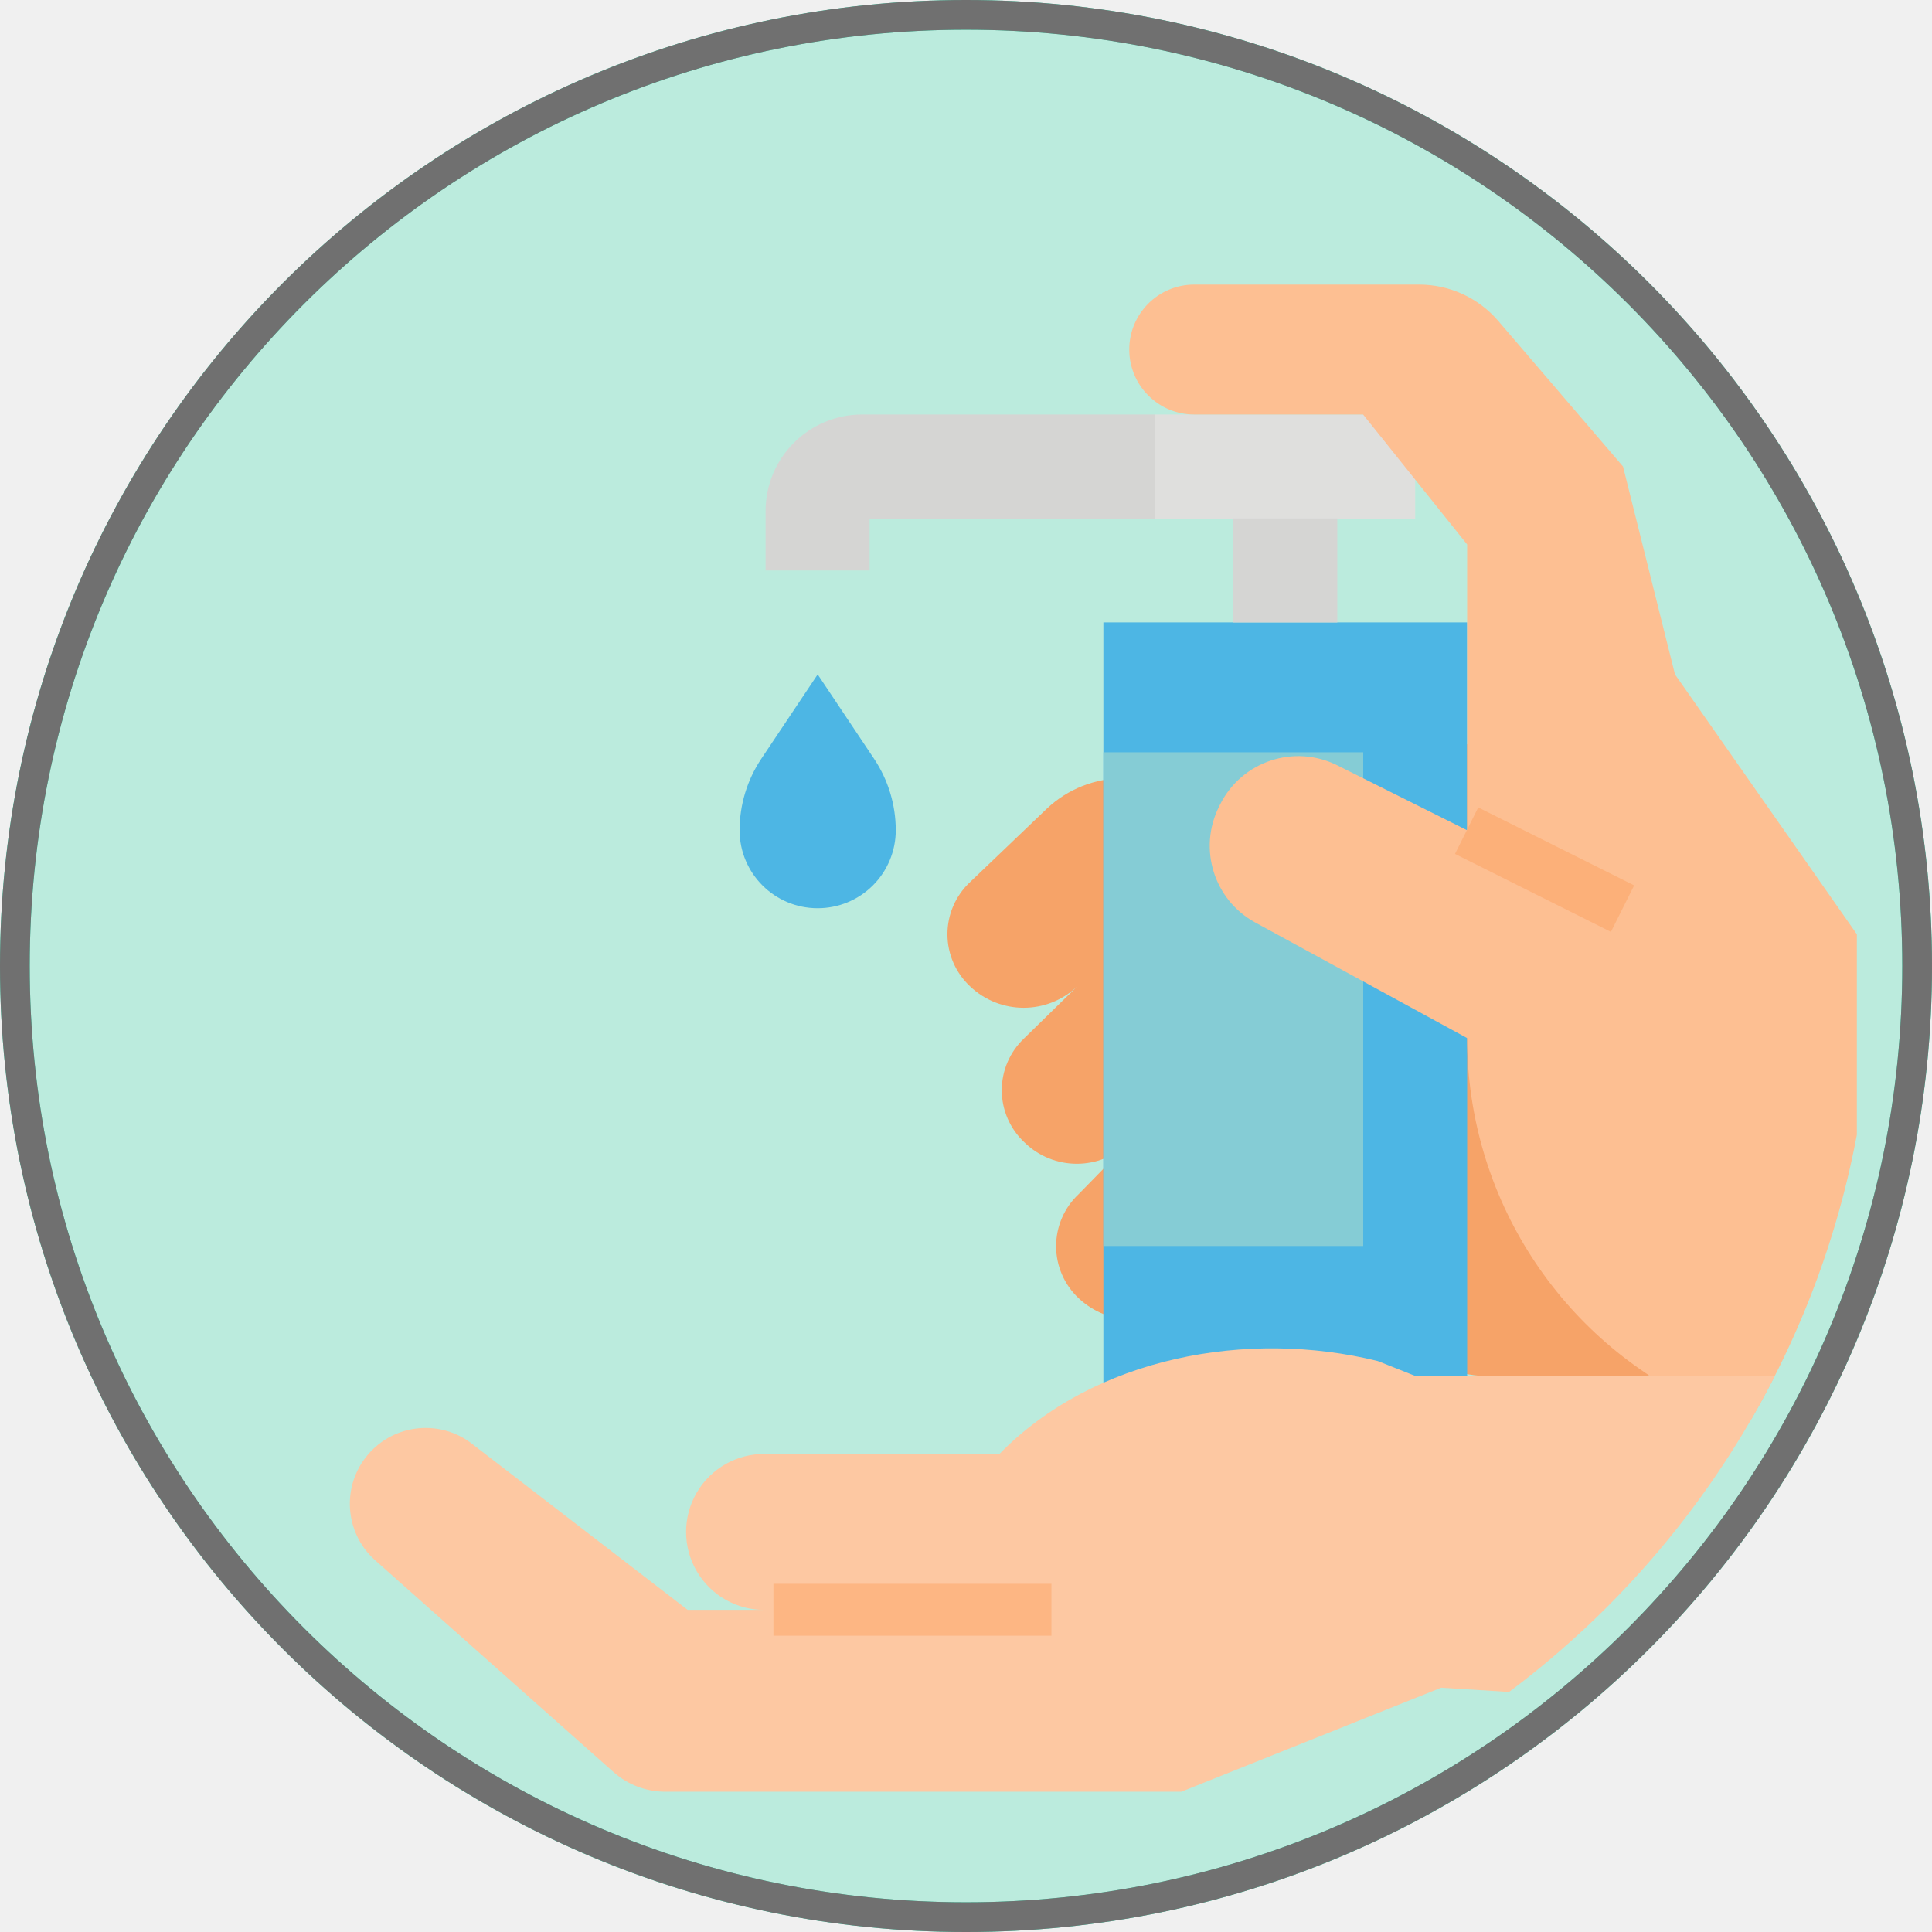
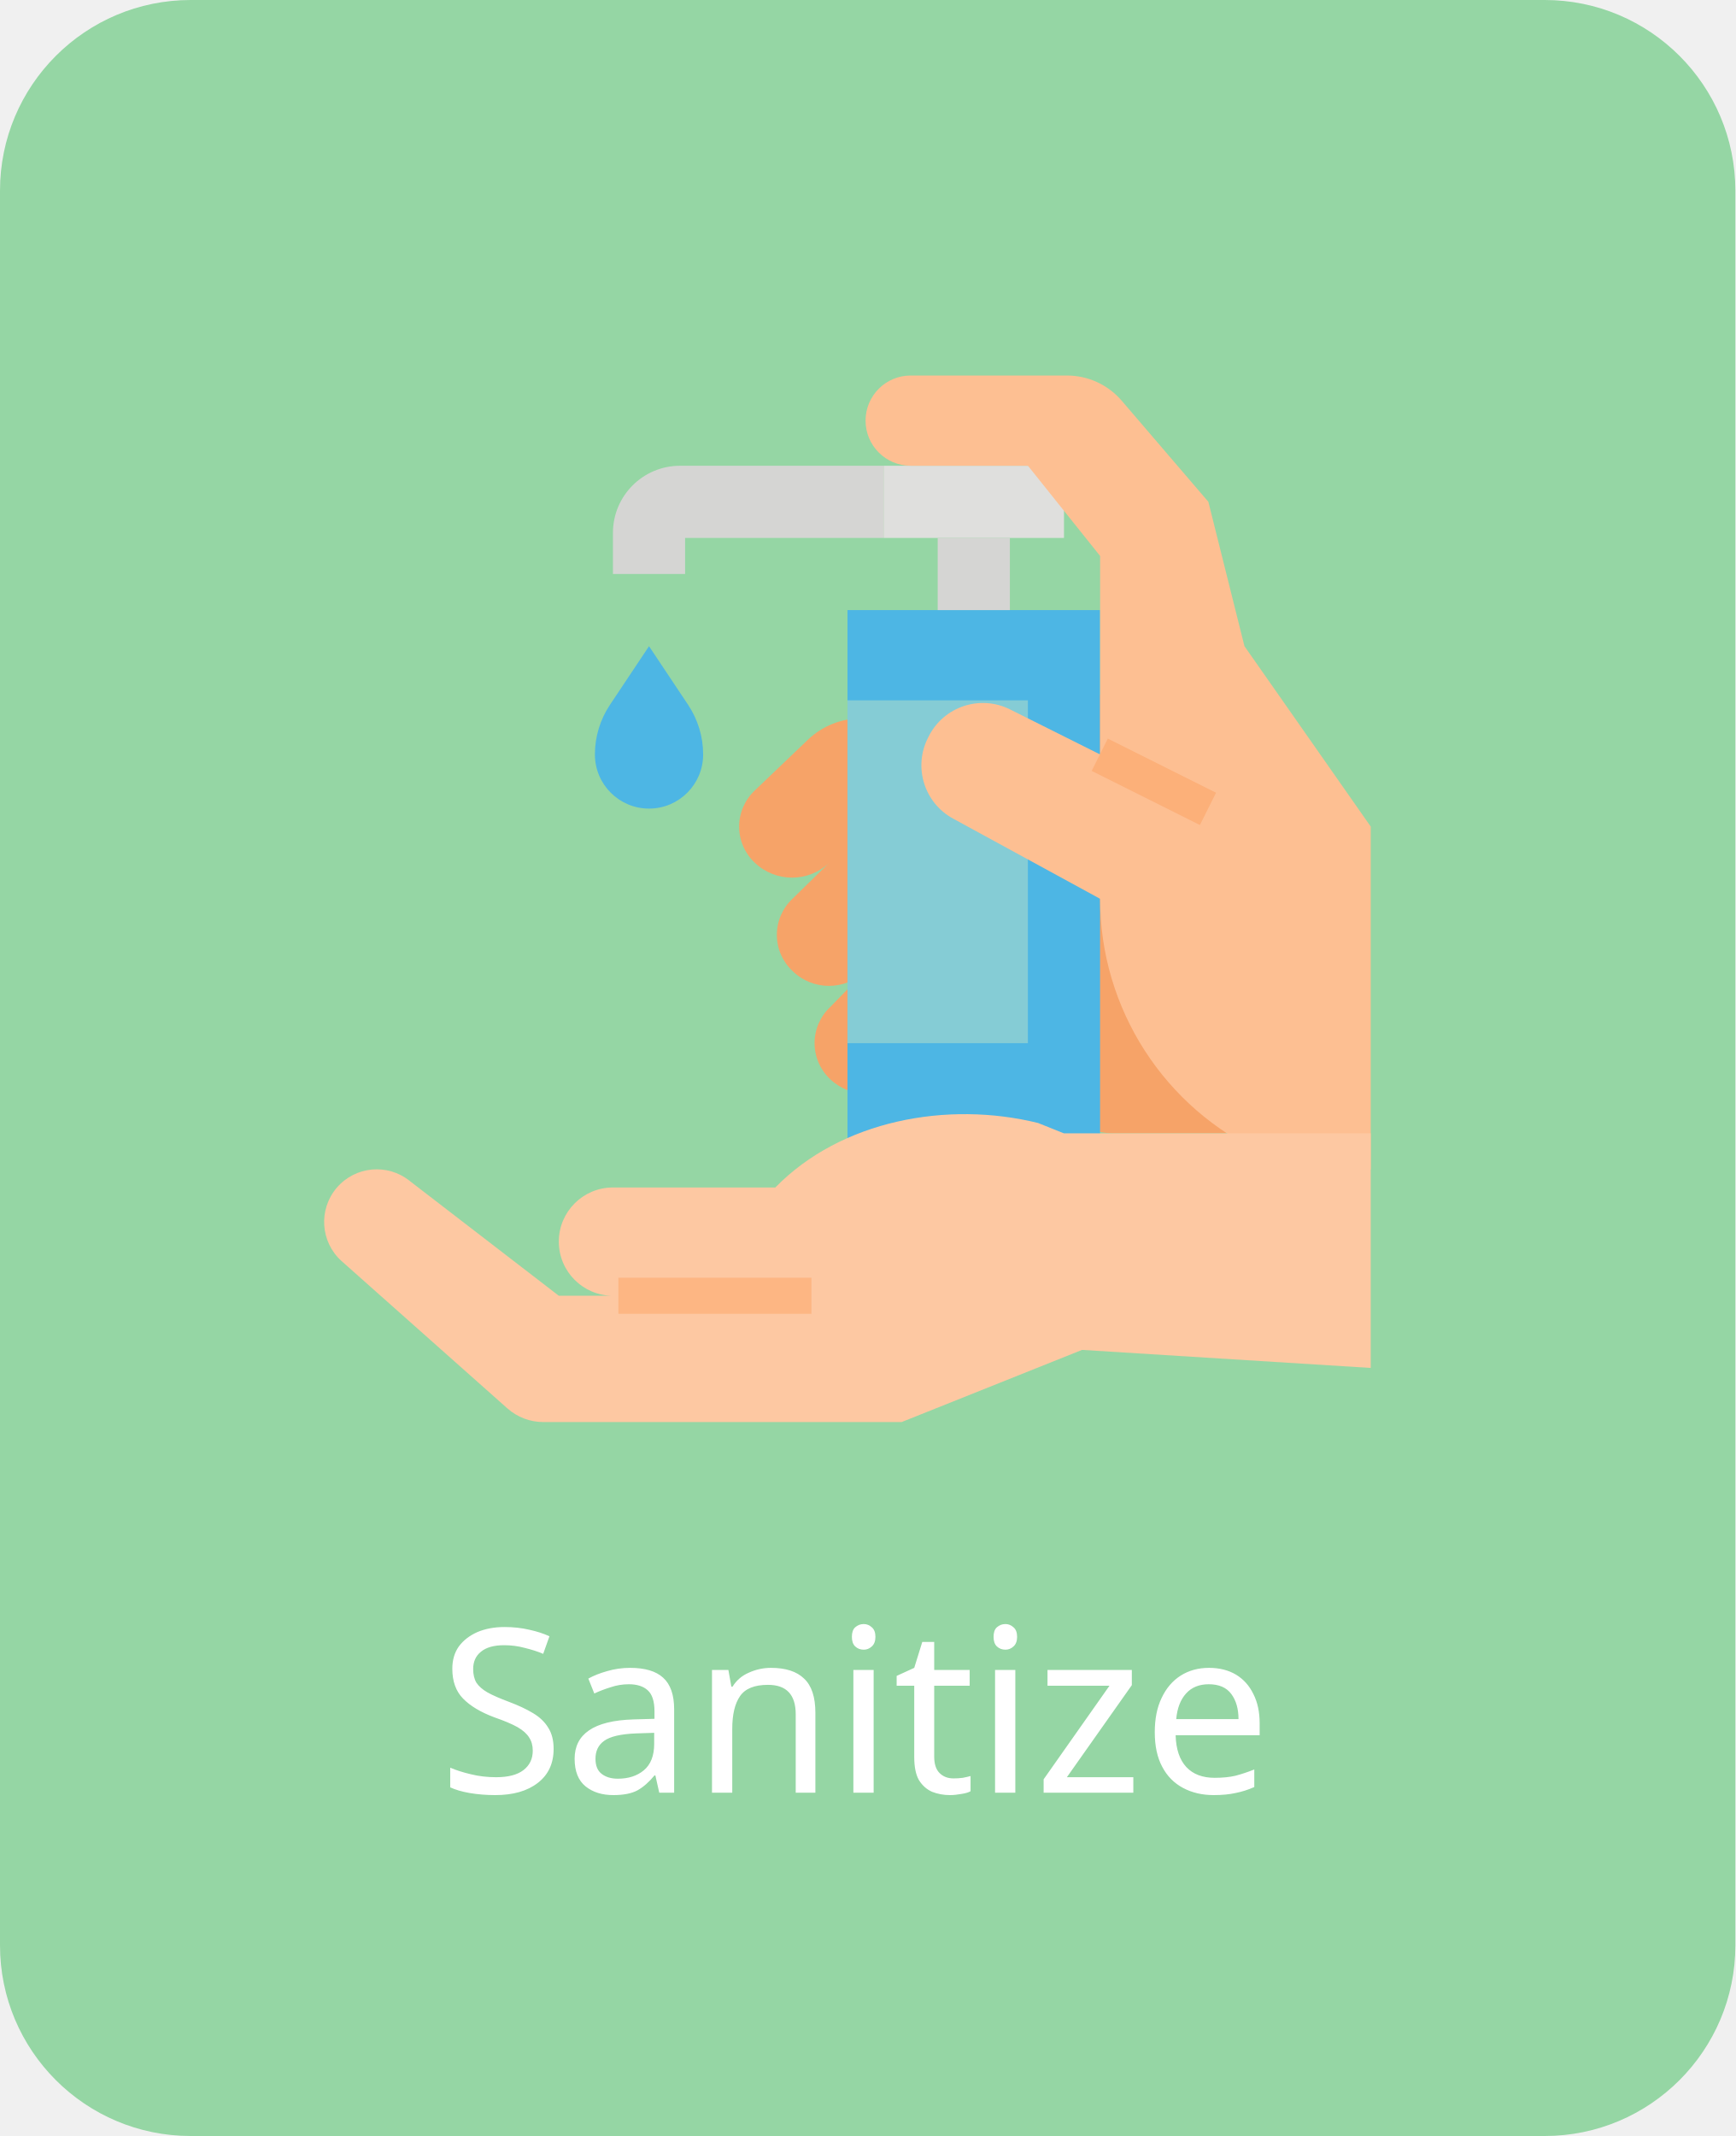
- <svg xmlns="http://www.w3.org/2000/svg" width="65" height="65" viewBox="0 0 65 65">
-   <defs>
-     <clipPath id="clip-path">
-       <circle id="Ellipse_31" data-name="Ellipse 31" cx="30.5" cy="30.5" r="30.5" transform="translate(1727 1038)" fill="#fff" />
-     </clipPath>
-   </defs>
-   <g id="Group_266" data-name="Group 266" transform="translate(-108 -1163)">
-     <g id="Group_267" data-name="Group 267">
-       <g id="Group_226" data-name="Group 226">
-         <g id="Group_34" data-name="Group 34" transform="translate(-72 275)">
-           <g id="Path_144" data-name="Path 144" transform="translate(180 888)" fill="rgba(0,219,158,0.22)">
-             <path d="M 32.5 64.5 C 28.18 64.5 23.989 63.654 20.044 61.985 C 16.234 60.374 12.812 58.066 9.873 55.127 C 6.934 52.188 4.626 48.766 3.015 44.956 C 1.346 41.011 0.5 36.82 0.5 32.5 C 0.5 28.18 1.346 23.989 3.015 20.044 C 4.626 16.234 6.934 12.812 9.873 9.873 C 12.812 6.934 16.234 4.626 20.044 3.015 C 23.989 1.346 28.18 0.5 32.5 0.5 C 36.82 0.5 41.011 1.346 44.956 3.015 C 48.766 4.626 52.188 6.934 55.127 9.873 C 58.066 12.812 60.374 16.234 61.985 20.044 C 63.654 23.989 64.5 28.18 64.5 32.5 C 64.5 36.82 63.654 41.011 61.985 44.956 C 60.374 48.766 58.066 52.188 55.127 55.127 C 52.188 58.066 48.766 60.374 44.956 61.985 C 41.011 63.654 36.82 64.5 32.5 64.5 Z" stroke="none" />
-             <path d="M 32.5 1 C 28.247 1 24.122 1.833 20.239 3.475 C 16.488 5.062 13.119 7.333 10.226 10.226 C 7.333 13.119 5.062 16.488 3.475 20.239 C 1.833 24.122 1 28.247 1 32.5 C 1 36.753 1.833 40.878 3.475 44.761 C 5.062 48.512 7.333 51.881 10.226 54.774 C 13.119 57.667 16.488 59.938 20.239 61.525 C 24.122 63.167 28.247 64 32.5 64 C 36.753 64 40.878 63.167 44.761 61.525 C 48.512 59.938 51.881 57.667 54.774 54.774 C 57.667 51.881 59.938 48.512 61.525 44.761 C 63.167 40.878 64 36.753 64 32.5 C 64 28.247 63.167 24.122 61.525 20.239 C 59.938 16.488 57.667 13.119 54.774 10.226 C 51.881 7.333 48.512 5.062 44.761 3.475 C 40.878 1.833 36.753 1 32.5 1 M 32.5 0 C 50.449 0 65 14.551 65 32.5 C 65 50.449 50.449 65 32.5 65 C 14.551 65 0 50.449 0 32.5 C 0 14.551 14.551 0 32.5 0 Z" stroke="none" fill="#2cdead" />
-           </g>
-         </g>
-         <g id="Mask_Group_15" data-name="Mask Group 15" transform="translate(-1617 127)" clip-path="url(#clip-path)">
-           <g id="Flat" transform="translate(1736.77 1045.575)">
-             <path id="Path_107" data-name="Path 107" d="M272,64h8.742v3.5H272Z" transform="translate(-244.9 -59.629)" fill="#dfdfdd" />
-             <path id="Path_108" data-name="Path 108" d="M213.927,161.748a3.741,3.741,0,0,0-2.585,1.024l-2.585,2.473a2.4,2.4,0,0,0,0,3.5,2.616,2.616,0,0,0,3.614,0l-1.786,1.748a2.4,2.4,0,0,0,0,3.5,2.518,2.518,0,0,0,3.535,0l-1.707,1.748a2.4,2.4,0,0,0,0,3.5,2.668,2.668,0,0,0,3.655,0l3.655-3.5h2.741v2.473a3.732,3.732,0,0,0,3.812,3.647H231.6V160Z" transform="translate(-187.894 -145.139)" fill="#f6a368" />
-             <path id="Path_109" data-name="Path 109" d="M256,128h12.239v27.1H256Z" transform="translate(-230.648 -116.635)" fill="#4db6e4" />
-             <path id="Path_110" data-name="Path 110" d="M256,168h8.742v16.61H256Z" transform="translate(-230.648 -152.265)" fill="#85ccd5" />
-             <path id="Path_111" data-name="Path 111" d="M283.323,61.71a13.576,13.576,0,0,1-7.958-12.359l-7.126-3.887a2.939,2.939,0,0,1-1.222-3.9l.039-.079A2.939,2.939,0,0,1,271,40.176l4.364,2.182V32.742l-3.5-4.371h-5.682a2.185,2.185,0,1,1,0-4.371h7.571a3.5,3.5,0,0,1,2.656,1.221l4.2,4.9,1.748,6.994,6.119,8.742v16.61H286.8a8.4,8.4,0,0,1-3.478-.754Z" transform="translate(-237.774 -24)" fill="#fdbf92" />
-             <path id="Path_112" data-name="Path 112" d="M0,0H1.748V5.864H0Z" transform="translate(37.182 19.154) rotate(-63.435)" fill="#fcb079" />
-             <path id="Path_113" data-name="Path 113" d="M296,96h3.5v3.5H296Z" transform="translate(-266.278 -88.132)" fill="#d5d5d3" />
-             <path id="Path_114" data-name="Path 114" d="M165.113,67.5H155.5v1.748H152V67.25A3.25,3.25,0,0,1,155.25,64h9.863Z" transform="translate(-138.013 -59.629)" fill="#d5d5d3" />
-             <path id="Path_115" data-name="Path 115" d="M146.623,151.868A2.623,2.623,0,0,1,144,149.245a4.331,4.331,0,0,1,.727-2.4l1.9-2.843,1.9,2.843a4.331,4.331,0,0,1,.727,2.4A2.623,2.623,0,0,1,146.623,151.868Z" transform="translate(-130.887 -130.887)" fill="#4db6e4" />
-             <path id="Path_116" data-name="Path 116" d="M59.842,352.411l-1.259-.5c-4.38-1.08-9.54-.139-12.728,3.126H37.987a2.623,2.623,0,1,0,0,5.245H35.365l-7.222-5.561a2.55,2.55,0,0,0-3.316,3.871l8.044,7.147a2.623,2.623,0,0,0,1.742.662H51.974l8.742-3.5,13.987.874V352.411Z" transform="translate(-24 -315.695)" fill="#fdc8a2" />
-             <path id="Path_117" data-name="Path 117" d="M154.4,424h9.354v1.748H154.4Z" transform="translate(-140.149 -380.291)" fill="#fdb683" />
-           </g>
-         </g>
-         <g id="Group_225" data-name="Group 225" transform="translate(-164 194)">
-           <g id="Ellipse_13" data-name="Ellipse 13" transform="translate(272 969)" fill="none" stroke="#707070" stroke-width="1">
-             <circle cx="32.5" cy="32.5" r="32.5" stroke="none" />
-             <circle cx="32.5" cy="32.5" r="32" fill="none" />
+ <svg xmlns="http://www.w3.org/2000/svg" width="91" height="112" viewBox="0 0 91 112">
+   <g id="Group_380" data-name="Group 380" transform="translate(-103 -1620)">
+     <g id="Group_419" data-name="Group 419">
+       <rect id="Rectangle_92" data-name="Rectangle 92" width="91" height="112" rx="10" transform="translate(103 1620)" fill="#95d6a4" />
+       <text id="Sanitize" transform="translate(126 1714)" fill="#fff" font-size="12" font-family="Poppins-Regular, Poppins">
+         <tspan x="0" y="0">Sanitize</tspan>
+       </text>
+       <g id="Group_226" data-name="Group 226" transform="translate(2.43 470)">
+         <g id="Group_355" data-name="Group 355" transform="translate(-1620 124)">
+           <g id="Flat" transform="translate(1737.574 1045.691)">
+             <path id="Path_107" data-name="Path 107" d="M272,64h9.461v3.784H272Z" transform="translate(-242.671 -59.269)" fill="#dfdfdd" />
+             <path id="Path_108" data-name="Path 108" d="M214.414,161.892a4.048,4.048,0,0,0-2.8,1.108l-2.8,2.676a2.595,2.595,0,0,0,0,3.784,2.831,2.831,0,0,0,3.911,0l-1.933,1.892a2.595,2.595,0,0,0,0,3.784,2.726,2.726,0,0,0,3.825,0l-1.847,1.892a2.595,2.595,0,0,0,0,3.784,2.888,2.888,0,0,0,3.956,0l3.956-3.784h2.967v2.676a4.039,4.039,0,0,0,4.126,3.947h5.764V160Z" transform="translate(-186.24 -143.916)" fill="#f6a368" />
+             <path id="Path_109" data-name="Path 109" d="M256,128h13.245v29.329H256Z" transform="translate(-228.563 -115.701)" fill="#4db6e4" />
+             <path id="Path_110" data-name="Path 110" d="M256,168h9.461v17.976H256Z" transform="translate(-228.563 -150.97)" fill="#85ccd5" />
+             <path id="Path_111" data-name="Path 111" d="M284.912,64.813A14.693,14.693,0,0,1,276.3,51.437l-7.712-4.207a3.181,3.181,0,0,1-1.322-4.216l.043-.085a3.181,3.181,0,0,1,4.268-1.423l4.724,2.362V33.461l-3.784-4.731h-6.15a2.365,2.365,0,1,1,0-4.731h8.194a3.784,3.784,0,0,1,2.874,1.322l4.543,5.3,1.892,7.569,6.623,9.461V65.629h-1.814a9.1,9.1,0,0,1-3.764-.816Z" transform="translate(-235.617 -24)" fill="#fdbf92" />
+             <path id="Path_112" data-name="Path 112" d="M0,0H1.892V6.347H0Z" transform="translate(40.241 20.729) rotate(-63.435)" fill="#fcb079" />
+             <path id="Path_113" data-name="Path 113" d="M296,96h3.784v3.784H296Z" transform="translate(-263.832 -87.485)" fill="#d5d5d3" />
+             <path id="Path_114" data-name="Path 114" d="M166.192,67.784H155.784v1.892H152V67.518A3.518,3.518,0,0,1,155.518,64h10.674Z" transform="translate(-136.862 -59.269)" fill="#d5d5d3" />
+             <path id="Path_115" data-name="Path 115" d="M146.838,152.515A2.838,2.838,0,0,1,144,149.677a4.688,4.688,0,0,1,.787-2.6L146.838,144l2.051,3.077a4.687,4.687,0,0,1,.787,2.6A2.838,2.838,0,0,1,146.838,152.515Z" transform="translate(-129.808 -129.808)" fill="#4db6e4" />
+             <path id="Path_116" data-name="Path 116" d="M62.79,352.488l-1.362-.545c-4.74-1.169-10.324-.151-13.775,3.383H39.138a2.838,2.838,0,1,0,0,5.677H36.3l-7.816-6.018a2.759,2.759,0,0,0-3.588,4.189l8.706,7.735a2.838,2.838,0,0,0,1.885.717H54.276l9.461-3.784,15.138.946v-12.3Z" transform="translate(-24 -312.752)" fill="#fdc8a2" />
+             <path id="Path_117" data-name="Path 117" d="M154.4,424h10.124v1.892H154.4Z" transform="translate(-138.977 -376.695)" fill="#fdb683" />
          </g>
        </g>
      </g>
    </g>
  </g>
</svg>
